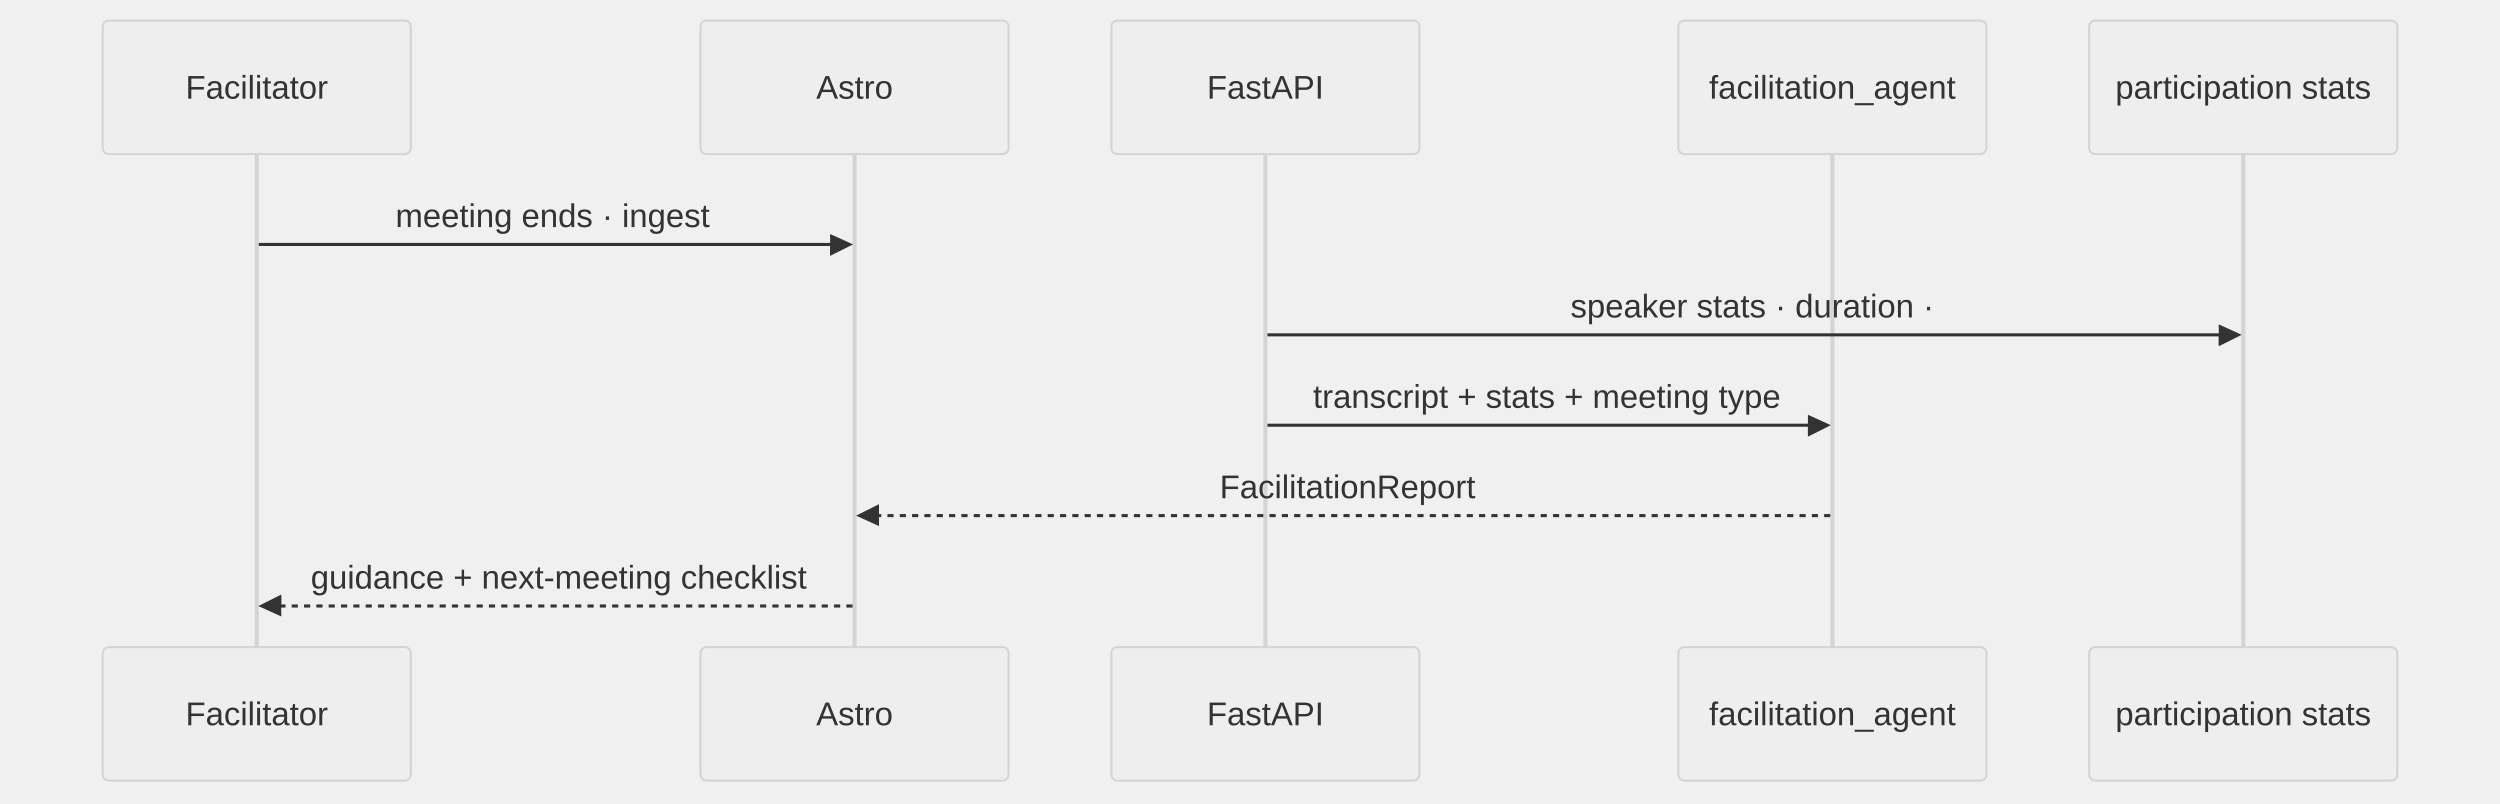
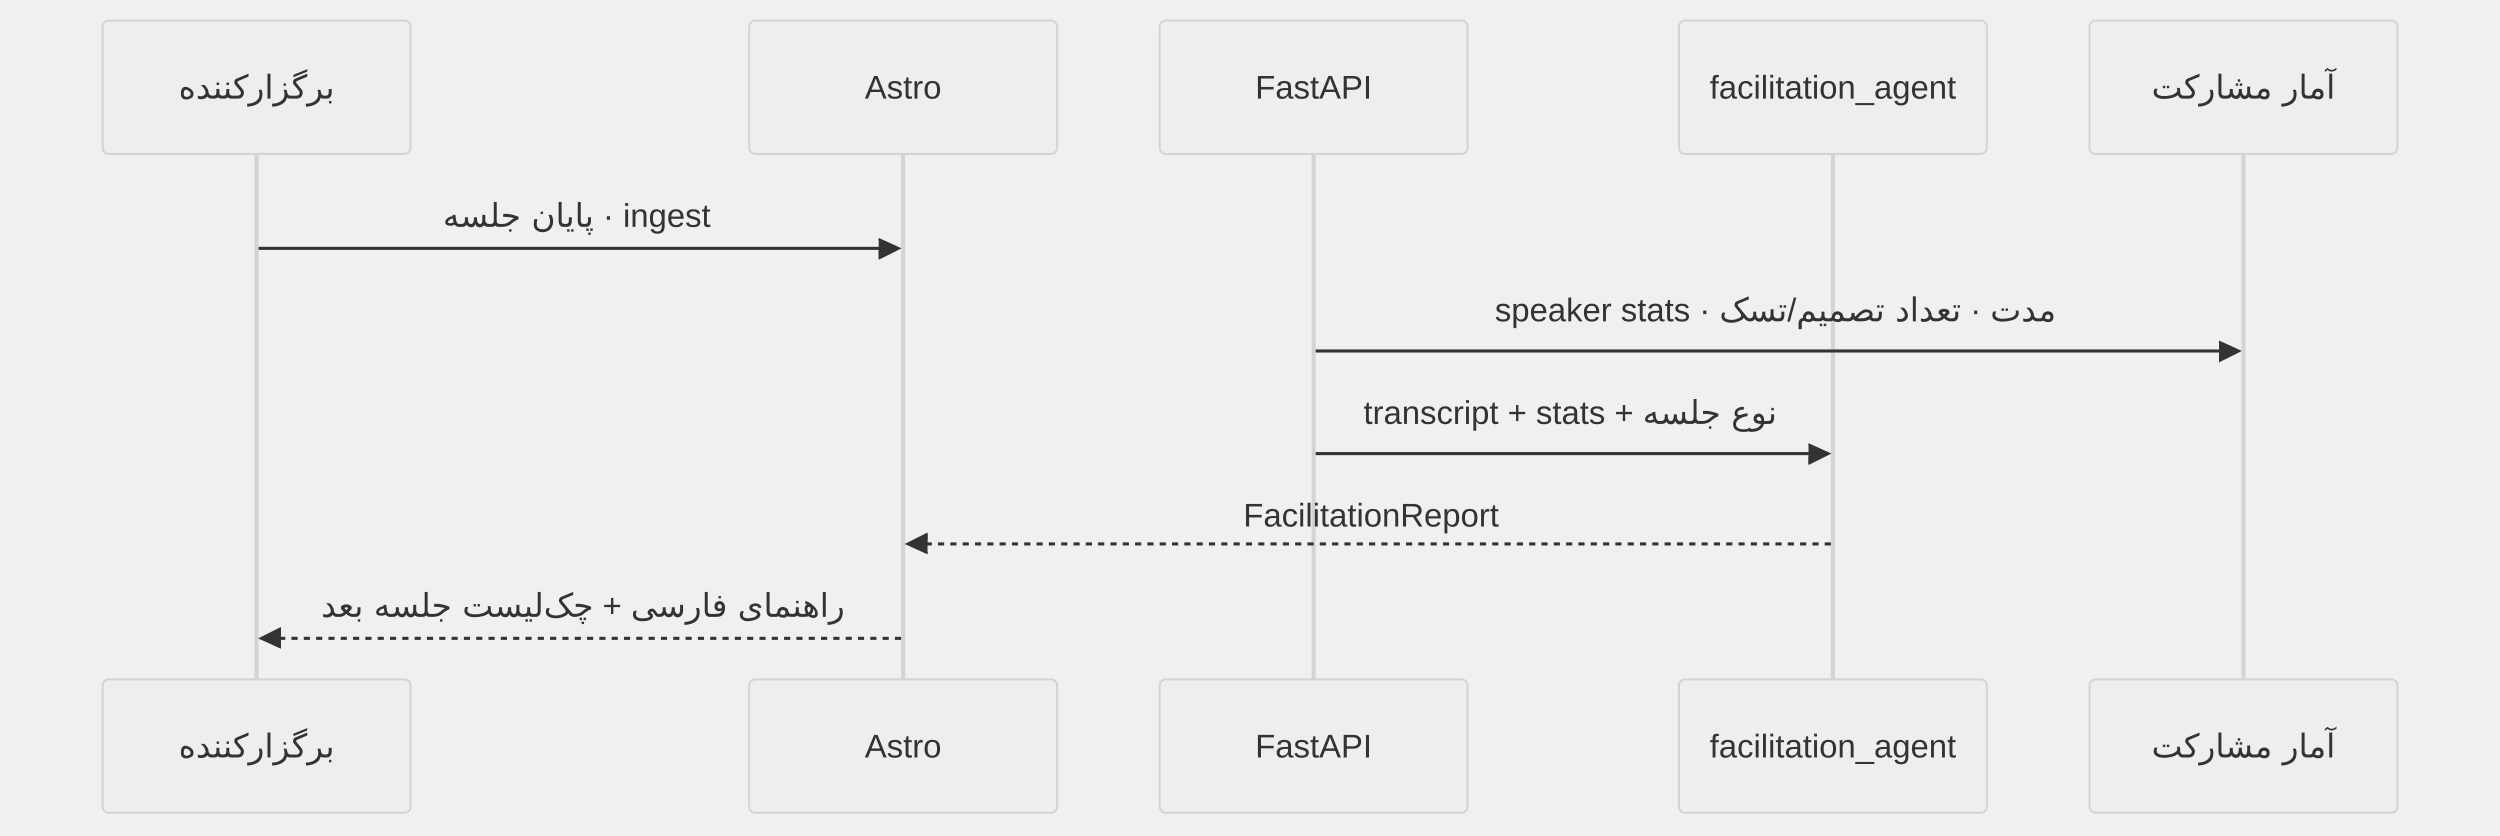
- <svg xmlns="http://www.w3.org/2000/svg" id="my-svg" width="100%" style="max-width: 1217px; background-color: white;" viewBox="-50 -10 1217 391" role="graphics-document document" aria-roledescription="sequence">
+ <svg xmlns="http://www.w3.org/2000/svg" id="my-svg" width="100%" style="max-width: 1218px; background-color: white;" viewBox="-50 -10 1218 407" role="graphics-document document" aria-roledescription="sequence">
  <g>
-     <rect x="967" y="305" fill="#eaeaea" stroke="#666" width="150" height="65" name="ST" rx="3" ry="3" class="actor actor-bottom" />
-     <text x="1042" y="337.5" dominant-baseline="central" alignment-baseline="central" class="actor actor-box" style="text-anchor: middle; font-size: 16px; font-weight: 400;">
-       <tspan x="1042" dy="0">participation stats</tspan>
+     <rect x="968" y="321" fill="#eaeaea" stroke="#666" width="150" height="65" name="ST" rx="3" ry="3" class="actor actor-bottom" />
+     <text x="1043" y="353.5" dominant-baseline="central" alignment-baseline="central" class="actor actor-box" style="text-anchor: middle; font-size: 16px; font-weight: 400;">
+       <tspan x="1043" dy="0">آمار مشارکت</tspan>
    </text>
  </g>
  <g>
-     <rect x="767" y="305" fill="#eaeaea" stroke="#666" width="150" height="65" name="FA" rx="3" ry="3" class="actor actor-bottom" />
-     <text x="842" y="337.5" dominant-baseline="central" alignment-baseline="central" class="actor actor-box" style="text-anchor: middle; font-size: 16px; font-weight: 400;">
-       <tspan x="842" dy="0">facilitation_agent</tspan>
+     <rect x="768" y="321" fill="#eaeaea" stroke="#666" width="150" height="65" name="FA" rx="3" ry="3" class="actor actor-bottom" />
+     <text x="843" y="353.5" dominant-baseline="central" alignment-baseline="central" class="actor actor-box" style="text-anchor: middle; font-size: 16px; font-weight: 400;">
+       <tspan x="843" dy="0">facilitation_agent</tspan>
    </text>
  </g>
  <g>
-     <rect x="491" y="305" fill="#eaeaea" stroke="#666" width="150" height="65" name="API" rx="3" ry="3" class="actor actor-bottom" />
-     <text x="566" y="337.5" dominant-baseline="central" alignment-baseline="central" class="actor actor-box" style="text-anchor: middle; font-size: 16px; font-weight: 400;">
-       <tspan x="566" dy="0">FastAPI</tspan>
+     <rect x="515" y="321" fill="#eaeaea" stroke="#666" width="150" height="65" name="API" rx="3" ry="3" class="actor actor-bottom" />
+     <text x="590" y="353.5" dominant-baseline="central" alignment-baseline="central" class="actor actor-box" style="text-anchor: middle; font-size: 16px; font-weight: 400;">
+       <tspan x="590" dy="0">FastAPI</tspan>
    </text>
  </g>
  <g>
-     <rect x="291" y="305" fill="#eaeaea" stroke="#666" width="150" height="65" name="UI" rx="3" ry="3" class="actor actor-bottom" />
-     <text x="366" y="337.5" dominant-baseline="central" alignment-baseline="central" class="actor actor-box" style="text-anchor: middle; font-size: 16px; font-weight: 400;">
-       <tspan x="366" dy="0">Astro</tspan>
+     <rect x="315" y="321" fill="#eaeaea" stroke="#666" width="150" height="65" name="UI" rx="3" ry="3" class="actor actor-bottom" />
+     <text x="390" y="353.5" dominant-baseline="central" alignment-baseline="central" class="actor actor-box" style="text-anchor: middle; font-size: 16px; font-weight: 400;">
+       <tspan x="390" dy="0">Astro</tspan>
    </text>
  </g>
  <g>
-     <rect x="0" y="305" fill="#eaeaea" stroke="#666" width="150" height="65" name="O" rx="3" ry="3" class="actor actor-bottom" />
-     <text x="75" y="337.5" dominant-baseline="central" alignment-baseline="central" class="actor actor-box" style="text-anchor: middle; font-size: 16px; font-weight: 400;">
-       <tspan x="75" dy="0">Facilitator</tspan>
+     <rect x="0" y="321" fill="#eaeaea" stroke="#666" width="150" height="65" name="O" rx="3" ry="3" class="actor actor-bottom" />
+     <text x="75" y="353.5" dominant-baseline="central" alignment-baseline="central" class="actor actor-box" style="text-anchor: middle; font-size: 16px; font-weight: 400;">
+       <tspan x="75" dy="0">برگزارکننده</tspan>
    </text>
  </g>
  <g>
-     <line id="actor4" x1="1042" y1="65" x2="1042" y2="305" class="actor-line 200" stroke-width="0.5px" stroke="#999" name="ST" data-et="life-line" data-id="ST" />
+     <line id="actor4" x1="1043" y1="65" x2="1043" y2="321" class="actor-line 200" stroke-width="0.5px" stroke="#999" name="ST" data-et="life-line" data-id="ST" />
    <g id="root-4" data-et="participant" data-type="participant" data-id="ST">
-       <rect x="967" y="0" fill="#eaeaea" stroke="#666" width="150" height="65" name="ST" rx="3" ry="3" class="actor actor-top" />
-       <text x="1042" y="32.5" dominant-baseline="central" alignment-baseline="central" class="actor actor-box" style="text-anchor: middle; font-size: 16px; font-weight: 400;">
-         <tspan x="1042" dy="0">participation stats</tspan>
+       <rect x="968" y="0" fill="#eaeaea" stroke="#666" width="150" height="65" name="ST" rx="3" ry="3" class="actor actor-top" />
+       <text x="1043" y="32.5" dominant-baseline="central" alignment-baseline="central" class="actor actor-box" style="text-anchor: middle; font-size: 16px; font-weight: 400;">
+         <tspan x="1043" dy="0">آمار مشارکت</tspan>
      </text>
    </g>
  </g>
  <g>
-     <line id="actor3" x1="842" y1="65" x2="842" y2="305" class="actor-line 200" stroke-width="0.5px" stroke="#999" name="FA" data-et="life-line" data-id="FA" />
+     <line id="actor3" x1="843" y1="65" x2="843" y2="321" class="actor-line 200" stroke-width="0.5px" stroke="#999" name="FA" data-et="life-line" data-id="FA" />
    <g id="root-3" data-et="participant" data-type="participant" data-id="FA">
-       <rect x="767" y="0" fill="#eaeaea" stroke="#666" width="150" height="65" name="FA" rx="3" ry="3" class="actor actor-top" />
-       <text x="842" y="32.5" dominant-baseline="central" alignment-baseline="central" class="actor actor-box" style="text-anchor: middle; font-size: 16px; font-weight: 400;">
-         <tspan x="842" dy="0">facilitation_agent</tspan>
+       <rect x="768" y="0" fill="#eaeaea" stroke="#666" width="150" height="65" name="FA" rx="3" ry="3" class="actor actor-top" />
+       <text x="843" y="32.5" dominant-baseline="central" alignment-baseline="central" class="actor actor-box" style="text-anchor: middle; font-size: 16px; font-weight: 400;">
+         <tspan x="843" dy="0">facilitation_agent</tspan>
      </text>
    </g>
  </g>
  <g>
-     <line id="actor2" x1="566" y1="65" x2="566" y2="305" class="actor-line 200" stroke-width="0.5px" stroke="#999" name="API" data-et="life-line" data-id="API" />
+     <line id="actor2" x1="590" y1="65" x2="590" y2="321" class="actor-line 200" stroke-width="0.5px" stroke="#999" name="API" data-et="life-line" data-id="API" />
    <g id="root-2" data-et="participant" data-type="participant" data-id="API">
-       <rect x="491" y="0" fill="#eaeaea" stroke="#666" width="150" height="65" name="API" rx="3" ry="3" class="actor actor-top" />
-       <text x="566" y="32.5" dominant-baseline="central" alignment-baseline="central" class="actor actor-box" style="text-anchor: middle; font-size: 16px; font-weight: 400;">
-         <tspan x="566" dy="0">FastAPI</tspan>
+       <rect x="515" y="0" fill="#eaeaea" stroke="#666" width="150" height="65" name="API" rx="3" ry="3" class="actor actor-top" />
+       <text x="590" y="32.5" dominant-baseline="central" alignment-baseline="central" class="actor actor-box" style="text-anchor: middle; font-size: 16px; font-weight: 400;">
+         <tspan x="590" dy="0">FastAPI</tspan>
      </text>
    </g>
  </g>
  <g>
-     <line id="actor1" x1="366" y1="65" x2="366" y2="305" class="actor-line 200" stroke-width="0.5px" stroke="#999" name="UI" data-et="life-line" data-id="UI" />
+     <line id="actor1" x1="390" y1="65" x2="390" y2="321" class="actor-line 200" stroke-width="0.5px" stroke="#999" name="UI" data-et="life-line" data-id="UI" />
    <g id="root-1" data-et="participant" data-type="participant" data-id="UI">
-       <rect x="291" y="0" fill="#eaeaea" stroke="#666" width="150" height="65" name="UI" rx="3" ry="3" class="actor actor-top" />
-       <text x="366" y="32.5" dominant-baseline="central" alignment-baseline="central" class="actor actor-box" style="text-anchor: middle; font-size: 16px; font-weight: 400;">
-         <tspan x="366" dy="0">Astro</tspan>
+       <rect x="315" y="0" fill="#eaeaea" stroke="#666" width="150" height="65" name="UI" rx="3" ry="3" class="actor actor-top" />
+       <text x="390" y="32.5" dominant-baseline="central" alignment-baseline="central" class="actor actor-box" style="text-anchor: middle; font-size: 16px; font-weight: 400;">
+         <tspan x="390" dy="0">Astro</tspan>
      </text>
    </g>
  </g>
  <g>
-     <line id="actor0" x1="75" y1="65" x2="75" y2="305" class="actor-line 200" stroke-width="0.5px" stroke="#999" name="O" data-et="life-line" data-id="O" />
+     <line id="actor0" x1="75" y1="65" x2="75" y2="321" class="actor-line 200" stroke-width="0.5px" stroke="#999" name="O" data-et="life-line" data-id="O" />
    <g id="root-0" data-et="participant" data-type="participant" data-id="O">
      <rect x="0" y="0" fill="#eaeaea" stroke="#666" width="150" height="65" name="O" rx="3" ry="3" class="actor actor-top" />
      <text x="75" y="32.5" dominant-baseline="central" alignment-baseline="central" class="actor actor-box" style="text-anchor: middle; font-size: 16px; font-weight: 400;">
-         <tspan x="75" dy="0">Facilitator</tspan>
+         <tspan x="75" dy="0">برگزارکننده</tspan>
      </text>
    </g>
  </g>
  <style>#my-svg{font-family:"trebuchet ms",verdana,arial,sans-serif;font-size:16px;fill:#000000;}@keyframes edge-animation-frame{from{stroke-dashoffset:0;}}@keyframes dash{to{stroke-dashoffset:0;}}#my-svg .edge-animation-slow{stroke-dasharray:9,5!important;stroke-dashoffset:900;animation:dash 50s linear infinite;stroke-linecap:round;}#my-svg .edge-animation-fast{stroke-dasharray:9,5!important;stroke-dashoffset:900;animation:dash 20s linear infinite;stroke-linecap:round;}#my-svg .error-icon{fill:#552222;}#my-svg .error-text{fill:#552222;stroke:#552222;}#my-svg .edge-thickness-normal{stroke-width:1px;}#my-svg .edge-thickness-thick{stroke-width:3.5px;}#my-svg .edge-pattern-solid{stroke-dasharray:0;}#my-svg .edge-thickness-invisible{stroke-width:0;fill:none;}#my-svg .edge-pattern-dashed{stroke-dasharray:3;}#my-svg .edge-pattern-dotted{stroke-dasharray:2;}#my-svg .marker{fill:#666;stroke:#666;}#my-svg .marker.cross{stroke:#666;}#my-svg svg{font-family:"trebuchet ms",verdana,arial,sans-serif;font-size:16px;}#my-svg p{margin:0;}#my-svg .actor{stroke:hsl(0, 0%, 83%);fill:#eee;stroke-width:1;}#my-svg rect.actor.outer-path[data-look="neo"]{filter:drop-shadow( 1px 2px 2px rgba(185,185,185,1));}#my-svg rect.note[data-look="neo"]{stroke:#999;fill:#666;filter:drop-shadow( 1px 2px 2px rgba(185,185,185,1));}#my-svg text.actor&gt;tspan{fill:#333;stroke:none;}#my-svg .actor-line{stroke:hsl(0, 0%, 83%);}#my-svg .innerArc{stroke-width:1.5;stroke-dasharray:none;}#my-svg .messageLine0{stroke-width:1.5;stroke-dasharray:none;stroke:#333;}#my-svg .messageLine1{stroke-width:1.5;stroke-dasharray:2,2;stroke:#333;}#my-svg [id$="-arrowhead"] path{fill:#333;stroke:#333;}#my-svg .sequenceNumber{fill:white;}#my-svg [id$="-sequencenumber"]{fill:#333;}#my-svg [id$="-crosshead"] path{fill:#333;stroke:#333;}#my-svg .messageText{fill:#333;stroke:none;}#my-svg .labelBox{stroke:hsl(0, 0%, 83%);fill:#eee;filter:none;}#my-svg .labelText,#my-svg .labelText&gt;tspan{fill:#333;stroke:none;}#my-svg .loopText,#my-svg .loopText&gt;tspan{fill:#333;stroke:none;}#my-svg .sectionTitle,#my-svg .sectionTitle&gt;tspan{fill:#333;stroke:none;}#my-svg .loopLine{stroke-width:2px;stroke-dasharray:2,2;stroke:hsl(0, 0%, 83%);fill:hsl(0, 0%, 83%);}#my-svg .note{stroke:#999;fill:#666;}#my-svg .noteText,#my-svg .noteText&gt;tspan{fill:#fff;stroke:none;font-weight:normal;}#my-svg .activation0{fill:#f4f4f4;stroke:#666;}#my-svg .activation1{fill:#f4f4f4;stroke:#666;}#my-svg .activation2{fill:#f4f4f4;stroke:#666;}#my-svg .actorPopupMenu{position:absolute;}#my-svg .actorPopupMenuPanel{position:absolute;fill:#eee;box-shadow:0px 8px 16px 0px rgba(0,0,0,0.2);filter:drop-shadow(3px 5px 2px rgb(0 0 0 / 0.4));}#my-svg .actor-man circle,#my-svg line{fill:#eee;stroke-width:2px;}#my-svg g rect.rect{filter:drop-shadow( 1px 2px 2px rgba(185,185,185,1));stroke:#999;}#my-svg .node .neo-node{stroke:#999;}#my-svg [data-look="neo"].node rect,#my-svg [data-look="neo"].cluster rect,#my-svg [data-look="neo"].node polygon{stroke:url(#my-svg-gradient);filter:drop-shadow( 1px 2px 2px rgba(185,185,185,1));}#my-svg [data-look="neo"].node path{stroke:url(#my-svg-gradient);stroke-width:1px;}#my-svg [data-look="neo"].node .outer-path{filter:drop-shadow( 1px 2px 2px rgba(185,185,185,1));}#my-svg [data-look="neo"].node .neo-line path{stroke:#999;filter:none;}#my-svg [data-look="neo"].node circle{stroke:url(#my-svg-gradient);filter:drop-shadow( 1px 2px 2px rgba(185,185,185,1));}#my-svg [data-look="neo"].node circle .state-start{fill:#000000;}#my-svg [data-look="neo"].icon-shape .icon{fill:url(#my-svg-gradient);filter:drop-shadow( 1px 2px 2px rgba(185,185,185,1));}#my-svg [data-look="neo"].icon-shape .icon-neo path{stroke:url(#my-svg-gradient);filter:drop-shadow( 1px 2px 2px rgba(185,185,185,1));}#my-svg :root{--mermaid-font-family:"trebuchet ms",verdana,arial,sans-serif;}</style>
  <g />
  <defs>
    <symbol id="my-svg-computer" width="24" height="24">
      <path transform="scale(.5)" d="M2 2v13h20v-13h-20zm18 11h-16v-9h16v9zm-10.228 6l.466-1h3.524l.467 1h-4.457zm14.228 3h-24l2-6h2.104l-1.33 4h18.45l-1.297-4h2.073l2 6zm-5-10h-14v-7h14v7z" />
    </symbol>
  </defs>
  <defs>
    <symbol id="my-svg-database" fill-rule="evenodd" clip-rule="evenodd">
      <path transform="scale(.5)" d="M12.258.001l.256.004.255.005.253.008.251.01.249.012.247.015.246.016.242.019.241.02.239.023.236.024.233.027.231.028.229.031.225.032.223.034.22.036.217.038.214.04.211.041.208.043.205.045.201.046.198.048.194.05.191.051.187.053.183.054.18.056.175.057.172.059.168.06.163.061.16.063.155.064.15.066.074.033.073.033.071.034.07.034.069.035.068.035.067.035.066.035.064.036.064.036.062.036.06.036.06.037.058.037.058.037.055.038.055.038.053.038.052.038.051.039.05.039.048.039.047.039.045.04.044.04.043.04.041.04.04.041.039.041.037.041.036.041.034.041.033.042.032.042.03.042.029.042.027.042.026.043.024.043.023.043.021.043.02.043.018.044.017.043.015.044.013.044.012.044.011.045.009.044.007.045.006.045.004.045.002.045.001.045v17l-.001.045-.002.045-.004.045-.006.045-.007.045-.009.044-.011.045-.012.044-.013.044-.015.044-.017.043-.018.044-.02.043-.021.043-.023.043-.024.043-.026.043-.027.042-.029.042-.03.042-.032.042-.033.042-.034.041-.036.041-.037.041-.039.041-.04.041-.041.04-.043.04-.044.04-.045.04-.047.039-.048.039-.05.039-.051.039-.052.038-.053.038-.055.038-.055.038-.058.037-.058.037-.06.037-.06.036-.062.036-.064.036-.064.036-.066.035-.067.035-.068.035-.069.035-.07.034-.071.034-.073.033-.074.033-.15.066-.155.064-.16.063-.163.061-.168.06-.172.059-.175.057-.18.056-.183.054-.187.053-.191.051-.194.05-.198.048-.201.046-.205.045-.208.043-.211.041-.214.04-.217.038-.22.036-.223.034-.225.032-.229.031-.231.028-.233.027-.236.024-.239.023-.241.02-.242.019-.246.016-.247.015-.249.012-.251.01-.253.008-.255.005-.256.004-.258.001-.258-.001-.256-.004-.255-.005-.253-.008-.251-.01-.249-.012-.247-.015-.245-.016-.243-.019-.241-.02-.238-.023-.236-.024-.234-.027-.231-.028-.228-.031-.226-.032-.223-.034-.22-.036-.217-.038-.214-.04-.211-.041-.208-.043-.204-.045-.201-.046-.198-.048-.195-.05-.19-.051-.187-.053-.184-.054-.179-.056-.176-.057-.172-.059-.167-.06-.164-.061-.159-.063-.155-.064-.151-.066-.074-.033-.072-.033-.072-.034-.07-.034-.069-.035-.068-.035-.067-.035-.066-.035-.064-.036-.063-.036-.062-.036-.061-.036-.06-.037-.058-.037-.057-.037-.056-.038-.055-.038-.053-.038-.052-.038-.051-.039-.049-.039-.049-.039-.046-.039-.046-.04-.044-.04-.043-.04-.041-.04-.04-.041-.039-.041-.037-.041-.036-.041-.034-.041-.033-.042-.032-.042-.03-.042-.029-.042-.027-.042-.026-.043-.024-.043-.023-.043-.021-.043-.02-.043-.018-.044-.017-.043-.015-.044-.013-.044-.012-.044-.011-.045-.009-.044-.007-.045-.006-.045-.004-.045-.002-.045-.001-.045v-17l.001-.045.002-.045.004-.045.006-.045.007-.045.009-.044.011-.045.012-.044.013-.044.015-.044.017-.043.018-.044.02-.043.021-.043.023-.043.024-.043.026-.043.027-.042.029-.042.03-.042.032-.042.033-.042.034-.041.036-.041.037-.041.039-.041.04-.041.041-.04.043-.04.044-.04.046-.04.046-.039.049-.039.049-.039.051-.039.052-.038.053-.038.055-.038.056-.038.057-.037.058-.037.06-.037.061-.036.062-.036.063-.036.064-.036.066-.035.067-.035.068-.035.069-.035.07-.034.072-.034.072-.033.074-.033.151-.066.155-.064.159-.063.164-.061.167-.06.172-.059.176-.057.179-.056.184-.054.187-.053.19-.051.195-.05.198-.048.201-.046.204-.045.208-.043.211-.041.214-.04.217-.038.22-.036.223-.034.226-.032.228-.031.231-.028.234-.027.236-.024.238-.023.241-.02.243-.019.245-.016.247-.015.249-.012.251-.01.253-.008.255-.005.256-.004.258-.001.258.001zm-9.258 20.499v.01l.001.021.003.021.004.022.005.021.006.022.007.022.009.023.01.022.011.023.012.023.013.023.015.023.016.024.017.023.018.024.019.024.021.024.022.025.023.024.024.025.052.049.056.05.061.051.066.051.07.051.075.051.079.052.084.052.088.052.092.052.097.052.102.051.105.052.11.052.114.051.119.051.123.051.127.05.131.05.135.05.139.048.144.049.147.047.152.047.155.047.16.045.163.045.167.043.171.043.176.041.178.041.183.039.187.039.19.037.194.035.197.035.202.033.204.031.209.03.212.029.216.027.219.025.222.024.226.021.23.02.233.018.236.016.24.015.243.012.246.01.249.008.253.005.256.004.259.001.26-.001.257-.004.254-.005.25-.008.247-.011.244-.012.241-.014.237-.016.233-.018.231-.021.226-.021.224-.024.22-.026.216-.027.212-.028.21-.031.205-.031.202-.034.198-.034.194-.036.191-.037.187-.039.183-.04.179-.04.175-.042.172-.043.168-.044.163-.045.16-.046.155-.046.152-.047.148-.048.143-.049.139-.049.136-.05.131-.05.126-.05.123-.051.118-.052.114-.051.11-.052.106-.052.101-.052.096-.052.092-.052.088-.053.083-.051.079-.052.074-.052.07-.051.065-.051.06-.051.056-.05.051-.05.023-.024.023-.025.021-.024.02-.024.019-.024.018-.024.017-.024.015-.023.014-.024.013-.023.012-.023.01-.023.01-.022.008-.022.006-.022.006-.022.004-.022.004-.021.001-.021.001-.021v-4.127l-.077.055-.08.053-.083.054-.085.053-.087.052-.09.052-.093.051-.095.05-.097.05-.1.049-.102.049-.105.048-.106.047-.109.047-.111.046-.114.045-.115.045-.118.044-.12.043-.122.042-.124.042-.126.041-.128.04-.13.04-.132.038-.134.038-.135.037-.138.037-.139.035-.142.035-.143.034-.144.033-.147.032-.148.031-.15.03-.151.03-.153.029-.154.027-.156.027-.158.026-.159.025-.161.024-.162.023-.163.022-.165.021-.166.02-.167.019-.169.018-.169.017-.171.016-.173.015-.173.014-.175.013-.175.012-.177.011-.178.01-.179.008-.179.008-.181.006-.182.005-.182.004-.184.003-.184.002h-.37l-.184-.002-.184-.003-.182-.004-.182-.005-.181-.006-.179-.008-.179-.008-.178-.01-.176-.011-.176-.012-.175-.013-.173-.014-.172-.015-.171-.016-.17-.017-.169-.018-.167-.019-.166-.02-.165-.021-.163-.022-.162-.023-.161-.024-.159-.025-.157-.026-.156-.027-.155-.027-.153-.029-.151-.03-.15-.03-.148-.031-.146-.032-.145-.033-.143-.034-.141-.035-.14-.035-.137-.037-.136-.037-.134-.038-.132-.038-.13-.04-.128-.04-.126-.041-.124-.042-.122-.042-.12-.044-.117-.043-.116-.045-.113-.045-.112-.046-.109-.047-.106-.047-.105-.048-.102-.049-.1-.049-.097-.05-.095-.05-.093-.052-.09-.051-.087-.052-.085-.053-.083-.054-.08-.054-.077-.054v4.127zm0-5.654v.011l.001.021.003.021.004.021.005.022.006.022.007.022.009.022.01.022.011.023.012.023.013.023.015.024.016.023.017.024.018.024.019.024.021.024.022.024.023.025.024.024.052.05.056.05.061.05.066.051.07.051.075.052.079.051.084.052.088.052.092.052.097.052.102.052.105.052.11.051.114.051.119.052.123.05.127.051.131.05.135.049.139.049.144.048.147.048.152.047.155.046.16.045.163.045.167.044.171.042.176.042.178.04.183.04.187.038.19.037.194.036.197.034.202.033.204.032.209.03.212.028.216.027.219.025.222.024.226.022.23.02.233.018.236.016.24.014.243.012.246.01.249.008.253.006.256.003.259.001.26-.001.257-.003.254-.006.25-.008.247-.01.244-.012.241-.015.237-.016.233-.018.231-.02.226-.022.224-.024.22-.025.216-.027.212-.029.21-.03.205-.032.202-.033.198-.035.194-.036.191-.037.187-.039.183-.039.179-.041.175-.042.172-.043.168-.044.163-.045.16-.045.155-.047.152-.047.148-.048.143-.048.139-.05.136-.049.131-.05.126-.051.123-.051.118-.051.114-.052.11-.052.106-.052.101-.052.096-.052.092-.052.088-.052.083-.052.079-.052.074-.051.07-.052.065-.051.06-.05.056-.051.051-.049.023-.025.023-.024.021-.025.02-.024.019-.024.018-.024.017-.024.015-.023.014-.023.013-.024.012-.022.01-.023.01-.023.008-.022.006-.022.006-.022.004-.021.004-.022.001-.021.001-.021v-4.139l-.077.054-.08.054-.083.054-.085.052-.087.053-.09.051-.093.051-.095.051-.097.05-.1.049-.102.049-.105.048-.106.047-.109.047-.111.046-.114.045-.115.044-.118.044-.12.044-.122.042-.124.042-.126.041-.128.04-.13.039-.132.039-.134.038-.135.037-.138.036-.139.036-.142.035-.143.033-.144.033-.147.033-.148.031-.15.03-.151.03-.153.028-.154.028-.156.027-.158.026-.159.025-.161.024-.162.023-.163.022-.165.021-.166.02-.167.019-.169.018-.169.017-.171.016-.173.015-.173.014-.175.013-.175.012-.177.011-.178.009-.179.009-.179.007-.181.007-.182.005-.182.004-.184.003-.184.002h-.37l-.184-.002-.184-.003-.182-.004-.182-.005-.181-.007-.179-.007-.179-.009-.178-.009-.176-.011-.176-.012-.175-.013-.173-.014-.172-.015-.171-.016-.17-.017-.169-.018-.167-.019-.166-.02-.165-.021-.163-.022-.162-.023-.161-.024-.159-.025-.157-.026-.156-.027-.155-.028-.153-.028-.151-.03-.15-.03-.148-.031-.146-.033-.145-.033-.143-.033-.141-.035-.14-.036-.137-.036-.136-.037-.134-.038-.132-.039-.13-.039-.128-.04-.126-.041-.124-.042-.122-.043-.12-.043-.117-.044-.116-.044-.113-.046-.112-.046-.109-.046-.106-.047-.105-.048-.102-.049-.1-.049-.097-.05-.095-.051-.093-.051-.09-.051-.087-.053-.085-.052-.083-.054-.08-.054-.077-.054v4.139zm0-5.666v.011l.001.02.003.022.004.021.005.022.006.021.007.022.009.023.01.022.011.023.012.023.013.023.015.023.016.024.017.024.018.023.019.024.021.025.022.024.023.024.024.025.052.05.056.05.061.05.066.051.07.051.075.052.079.051.084.052.088.052.092.052.097.052.102.052.105.051.11.052.114.051.119.051.123.051.127.05.131.05.135.05.139.049.144.048.147.048.152.047.155.046.16.045.163.045.167.043.171.043.176.042.178.04.183.04.187.038.19.037.194.036.197.034.202.033.204.032.209.03.212.028.216.027.219.025.222.024.226.021.23.02.233.018.236.017.24.014.243.012.246.01.249.008.253.006.256.003.259.001.26-.001.257-.003.254-.006.25-.008.247-.01.244-.013.241-.014.237-.016.233-.018.231-.02.226-.022.224-.024.22-.025.216-.027.212-.029.21-.03.205-.032.202-.033.198-.035.194-.036.191-.037.187-.039.183-.039.179-.041.175-.042.172-.043.168-.044.163-.045.16-.045.155-.047.152-.047.148-.048.143-.049.139-.049.136-.049.131-.051.126-.05.123-.051.118-.052.114-.051.11-.052.106-.052.101-.052.096-.052.092-.052.088-.052.083-.052.079-.052.074-.052.07-.051.065-.051.06-.051.056-.05.051-.049.023-.025.023-.025.021-.024.02-.024.019-.024.018-.024.017-.024.015-.023.014-.024.013-.023.012-.023.01-.022.01-.023.008-.022.006-.022.006-.022.004-.022.004-.021.001-.021.001-.021v-4.153l-.077.054-.08.054-.083.053-.085.053-.087.053-.09.051-.093.051-.095.051-.097.05-.1.049-.102.048-.105.048-.106.048-.109.046-.111.046-.114.046-.115.044-.118.044-.12.043-.122.043-.124.042-.126.041-.128.04-.13.039-.132.039-.134.038-.135.037-.138.036-.139.036-.142.034-.143.034-.144.033-.147.032-.148.032-.15.03-.151.03-.153.028-.154.028-.156.027-.158.026-.159.024-.161.024-.162.023-.163.023-.165.021-.166.02-.167.019-.169.018-.169.017-.171.016-.173.015-.173.014-.175.013-.175.012-.177.01-.178.01-.179.009-.179.007-.181.006-.182.006-.182.004-.184.003-.184.001-.185.001-.185-.001-.184-.001-.184-.003-.182-.004-.182-.006-.181-.006-.179-.007-.179-.009-.178-.01-.176-.01-.176-.012-.175-.013-.173-.014-.172-.015-.171-.016-.17-.017-.169-.018-.167-.019-.166-.02-.165-.021-.163-.023-.162-.023-.161-.024-.159-.024-.157-.026-.156-.027-.155-.028-.153-.028-.151-.03-.15-.03-.148-.032-.146-.032-.145-.033-.143-.034-.141-.034-.14-.036-.137-.036-.136-.037-.134-.038-.132-.039-.13-.039-.128-.041-.126-.041-.124-.041-.122-.043-.12-.043-.117-.044-.116-.044-.113-.046-.112-.046-.109-.046-.106-.048-.105-.048-.102-.048-.1-.05-.097-.049-.095-.051-.093-.051-.09-.052-.087-.052-.085-.053-.083-.053-.08-.054-.077-.054v4.153zm8.74-8.179l-.257.004-.254.005-.25.008-.247.011-.244.012-.241.014-.237.016-.233.018-.231.021-.226.022-.224.023-.22.026-.216.027-.212.028-.21.031-.205.032-.202.033-.198.034-.194.036-.191.038-.187.038-.183.04-.179.041-.175.042-.172.043-.168.043-.163.045-.16.046-.155.046-.152.048-.148.048-.143.048-.139.049-.136.05-.131.05-.126.051-.123.051-.118.051-.114.052-.11.052-.106.052-.101.052-.096.052-.092.052-.088.052-.083.052-.079.052-.074.051-.07.052-.065.051-.06.05-.056.05-.051.05-.023.025-.023.024-.021.024-.02.025-.019.024-.018.024-.017.023-.015.024-.014.023-.013.023-.012.023-.01.023-.01.022-.008.022-.006.023-.006.021-.004.022-.004.021-.001.021-.001.021.001.021.001.021.004.021.004.022.006.021.006.023.008.022.01.022.01.023.012.023.013.023.014.023.015.024.017.023.018.024.019.024.02.025.021.024.023.024.023.025.051.05.056.05.06.05.065.051.07.052.074.051.079.052.083.052.088.052.092.052.096.052.101.052.106.052.11.052.114.052.118.051.123.051.126.051.131.05.136.05.139.049.143.048.148.048.152.048.155.046.16.046.163.045.168.043.172.043.175.042.179.041.183.04.187.038.191.038.194.036.198.034.202.033.205.032.21.031.212.028.216.027.22.026.224.023.226.022.231.021.233.018.237.016.241.014.244.012.247.011.25.008.254.005.257.004.26.001.26-.001.257-.004.254-.005.25-.008.247-.011.244-.012.241-.014.237-.016.233-.018.231-.021.226-.022.224-.023.22-.026.216-.027.212-.028.21-.031.205-.032.202-.033.198-.034.194-.036.191-.038.187-.038.183-.04.179-.041.175-.042.172-.043.168-.043.163-.045.16-.046.155-.046.152-.048.148-.048.143-.048.139-.049.136-.05.131-.05.126-.051.123-.051.118-.051.114-.052.11-.052.106-.052.101-.052.096-.052.092-.052.088-.052.083-.052.079-.052.074-.051.07-.052.065-.051.06-.05.056-.05.051-.05.023-.025.023-.024.021-.024.02-.025.019-.024.018-.024.017-.023.015-.024.014-.023.013-.023.012-.023.01-.023.01-.022.008-.022.006-.023.006-.021.004-.022.004-.021.001-.021.001-.021-.001-.021-.001-.021-.004-.021-.004-.022-.006-.021-.006-.023-.008-.022-.01-.022-.01-.023-.012-.023-.013-.023-.014-.023-.015-.024-.017-.023-.018-.024-.019-.024-.02-.025-.021-.024-.023-.024-.023-.025-.051-.05-.056-.05-.06-.05-.065-.051-.07-.052-.074-.051-.079-.052-.083-.052-.088-.052-.092-.052-.096-.052-.101-.052-.106-.052-.11-.052-.114-.052-.118-.051-.123-.051-.126-.051-.131-.05-.136-.05-.139-.049-.143-.048-.148-.048-.152-.048-.155-.046-.16-.046-.163-.045-.168-.043-.172-.043-.175-.042-.179-.041-.183-.04-.187-.038-.191-.038-.194-.036-.198-.034-.202-.033-.205-.032-.21-.031-.212-.028-.216-.027-.22-.026-.224-.023-.226-.022-.231-.021-.233-.018-.237-.016-.241-.014-.244-.012-.247-.011-.25-.008-.254-.005-.257-.004-.26-.001-.26.001z" />
    </symbol>
  </defs>
  <defs>
    <symbol id="my-svg-clock" width="24" height="24">
      <path transform="scale(.5)" d="M12 2c5.514 0 10 4.486 10 10s-4.486 10-10 10-10-4.486-10-10 4.486-10 10-10zm0-2c-6.627 0-12 5.373-12 12s5.373 12 12 12 12-5.373 12-12-5.373-12-12-12zm5.848 12.459c.202.038.202.333.001.372-1.907.361-6.045 1.111-6.547 1.111-.719 0-1.301-.582-1.301-1.301 0-.512.77-5.447 1.125-7.445.034-.192.312-.181.343.014l.985 6.238 5.394 1.011z" />
    </symbol>
  </defs>
  <defs>
    <marker id="my-svg-arrowhead" refX="7.9" refY="5" markerUnits="userSpaceOnUse" markerWidth="12" markerHeight="12" orient="auto-start-reverse">
      <path d="M -1 0 L 10 5 L 0 10 z" />
    </marker>
  </defs>
  <defs>
    <marker id="my-svg-crosshead" markerWidth="15" markerHeight="8" orient="auto" refX="4" refY="4.5">
      <path fill="none" stroke="#000000" stroke-width="1pt" d="M 1,2 L 6,7 M 6,2 L 1,7" style="stroke-dasharray: 0, 0;" />
    </marker>
  </defs>
  <defs>
    <marker id="my-svg-filled-head" refX="15.5" refY="7" markerWidth="20" markerHeight="28" orient="auto">
      <path d="M 18,7 L9,13 L14,7 L9,1 Z" />
    </marker>
  </defs>
  <defs>
    <marker id="my-svg-sequencenumber" refX="15" refY="15" markerWidth="60" markerHeight="40" orient="auto">
      <circle cx="15" cy="15" r="6" />
    </marker>
  </defs>
  <defs>
    <marker id="my-svg-solidTopArrowHead" refX="7.9" refY="7.25" markerUnits="userSpaceOnUse" markerWidth="12" markerHeight="12" orient="auto-start-reverse">
      <path d="M 0 0 L 10 8 L 0 8 z" />
    </marker>
  </defs>
  <defs>
    <marker id="my-svg-solidBottomArrowHead" refX="7.9" refY="0.75" markerUnits="userSpaceOnUse" markerWidth="12" markerHeight="12" orient="auto-start-reverse">
      <path d="M 0 0 L 10 0 L 0 8 z" />
    </marker>
  </defs>
  <defs>
    <marker id="my-svg-stickTopArrowHead" refX="7.5" refY="7" markerUnits="userSpaceOnUse" markerWidth="12" markerHeight="12" orient="auto-start-reverse">
      <path d="M 0 0 L 7 7" stroke="black" stroke-width="1.5" fill="none" />
    </marker>
  </defs>
  <defs>
    <marker id="my-svg-stickBottomArrowHead" refX="7.5" refY="0" markerUnits="userSpaceOnUse" markerWidth="12" markerHeight="12" orient="auto-start-reverse">
      <path d="M 0 7 L 7 0" stroke="black" stroke-width="1.5" fill="none" />
    </marker>
  </defs>
-   <text x="219" y="80" text-anchor="middle" dominant-baseline="middle" alignment-baseline="middle" class="messageText" dy="1em" style="font-size: 16px; font-weight: 400;">meeting ends · ingest</text>
-   <line x1="76" y1="109" x2="362" y2="109" class="messageLine0" data-et="message" data-id="i0" data-from="O" data-to="UI" stroke-width="2" stroke="none" marker-end="url(#my-svg-arrowhead)" style="fill: none;" />
-   <text x="803" y="124" text-anchor="middle" dominant-baseline="middle" alignment-baseline="middle" class="messageText" dy="1em" style="font-size: 16px; font-weight: 400;">speaker stats · duration ·</text>
-   <line x1="567" y1="153" x2="1038" y2="153" class="messageLine0" data-et="message" data-id="i1" data-from="API" data-to="ST" stroke-width="2" stroke="none" marker-end="url(#my-svg-arrowhead)" style="fill: none;" />
-   <text x="703" y="168" text-anchor="middle" dominant-baseline="middle" alignment-baseline="middle" class="messageText" dy="1em" style="font-size: 16px; font-weight: 400;">transcript + stats + meeting type</text>
-   <line x1="567" y1="197" x2="838" y2="197" class="messageLine0" data-et="message" data-id="i2" data-from="API" data-to="FA" stroke-width="2" stroke="none" marker-end="url(#my-svg-arrowhead)" style="fill: none;" />
-   <text x="606" y="212" text-anchor="middle" dominant-baseline="middle" alignment-baseline="middle" class="messageText" dy="1em" style="font-size: 16px; font-weight: 400;">FacilitationReport</text>
-   <line x1="841" y1="241" x2="370" y2="241" class="messageLine1" data-et="message" data-id="i3" data-from="FA" data-to="UI" stroke-width="2" stroke="none" marker-end="url(#my-svg-arrowhead)" style="stroke-dasharray: 3, 3; fill: none;" />
-   <text x="222" y="256" text-anchor="middle" dominant-baseline="middle" alignment-baseline="middle" class="messageText" dy="1em" style="font-size: 16px; font-weight: 400;">guidance + next-meeting checklist</text>
-   <line x1="365" y1="285" x2="79" y2="285" class="messageLine1" data-et="message" data-id="i4" data-from="UI" data-to="O" stroke-width="2" stroke="none" marker-end="url(#my-svg-arrowhead)" style="stroke-dasharray: 3, 3; fill: none;" />
+   <text x="231" y="80" text-anchor="middle" dominant-baseline="middle" alignment-baseline="middle" class="messageText" dy="1em" style="font-size: 16px; font-weight: 400;">پایان جلسه · ingest</text>
+   <line x1="76" y1="111" x2="386" y2="111" class="messageLine0" data-et="message" data-id="i0" data-from="O" data-to="UI" stroke-width="2" stroke="none" marker-end="url(#my-svg-arrowhead)" style="fill: none;" />
+   <text x="815" y="126" text-anchor="middle" dominant-baseline="middle" alignment-baseline="middle" class="messageText" dy="1em" style="font-size: 16px; font-weight: 400;">speaker stats · مدت · تعداد تصمیم/تسک</text>
+   <line x1="591" y1="161" x2="1039" y2="161" class="messageLine0" data-et="message" data-id="i1" data-from="API" data-to="ST" stroke-width="2" stroke="none" marker-end="url(#my-svg-arrowhead)" style="fill: none;" />
+   <text x="715" y="176" text-anchor="middle" dominant-baseline="middle" alignment-baseline="middle" class="messageText" dy="1em" style="font-size: 16px; font-weight: 400;">transcript + stats + نوع جلسه</text>
+   <line x1="591" y1="211" x2="839" y2="211" class="messageLine0" data-et="message" data-id="i2" data-from="API" data-to="FA" stroke-width="2" stroke="none" marker-end="url(#my-svg-arrowhead)" style="fill: none;" />
+   <text x="618" y="226" text-anchor="middle" dominant-baseline="middle" alignment-baseline="middle" class="messageText" dy="1em" style="font-size: 16px; font-weight: 400;">FacilitationReport</text>
+   <line x1="842" y1="255" x2="394" y2="255" class="messageLine1" data-et="message" data-id="i3" data-from="FA" data-to="UI" stroke-width="2" stroke="none" marker-end="url(#my-svg-arrowhead)" style="stroke-dasharray: 3, 3; fill: none;" />
+   <text x="234" y="270" text-anchor="middle" dominant-baseline="middle" alignment-baseline="middle" class="messageText" dy="1em" style="font-size: 16px; font-weight: 400;">راهنمای فارسی + چک‌لیست جلسه بعد</text>
+   <line x1="389" y1="301" x2="79" y2="301" class="messageLine1" data-et="message" data-id="i4" data-from="UI" data-to="O" stroke-width="2" stroke="none" marker-end="url(#my-svg-arrowhead)" style="stroke-dasharray: 3, 3; fill: none;" />
</svg>
